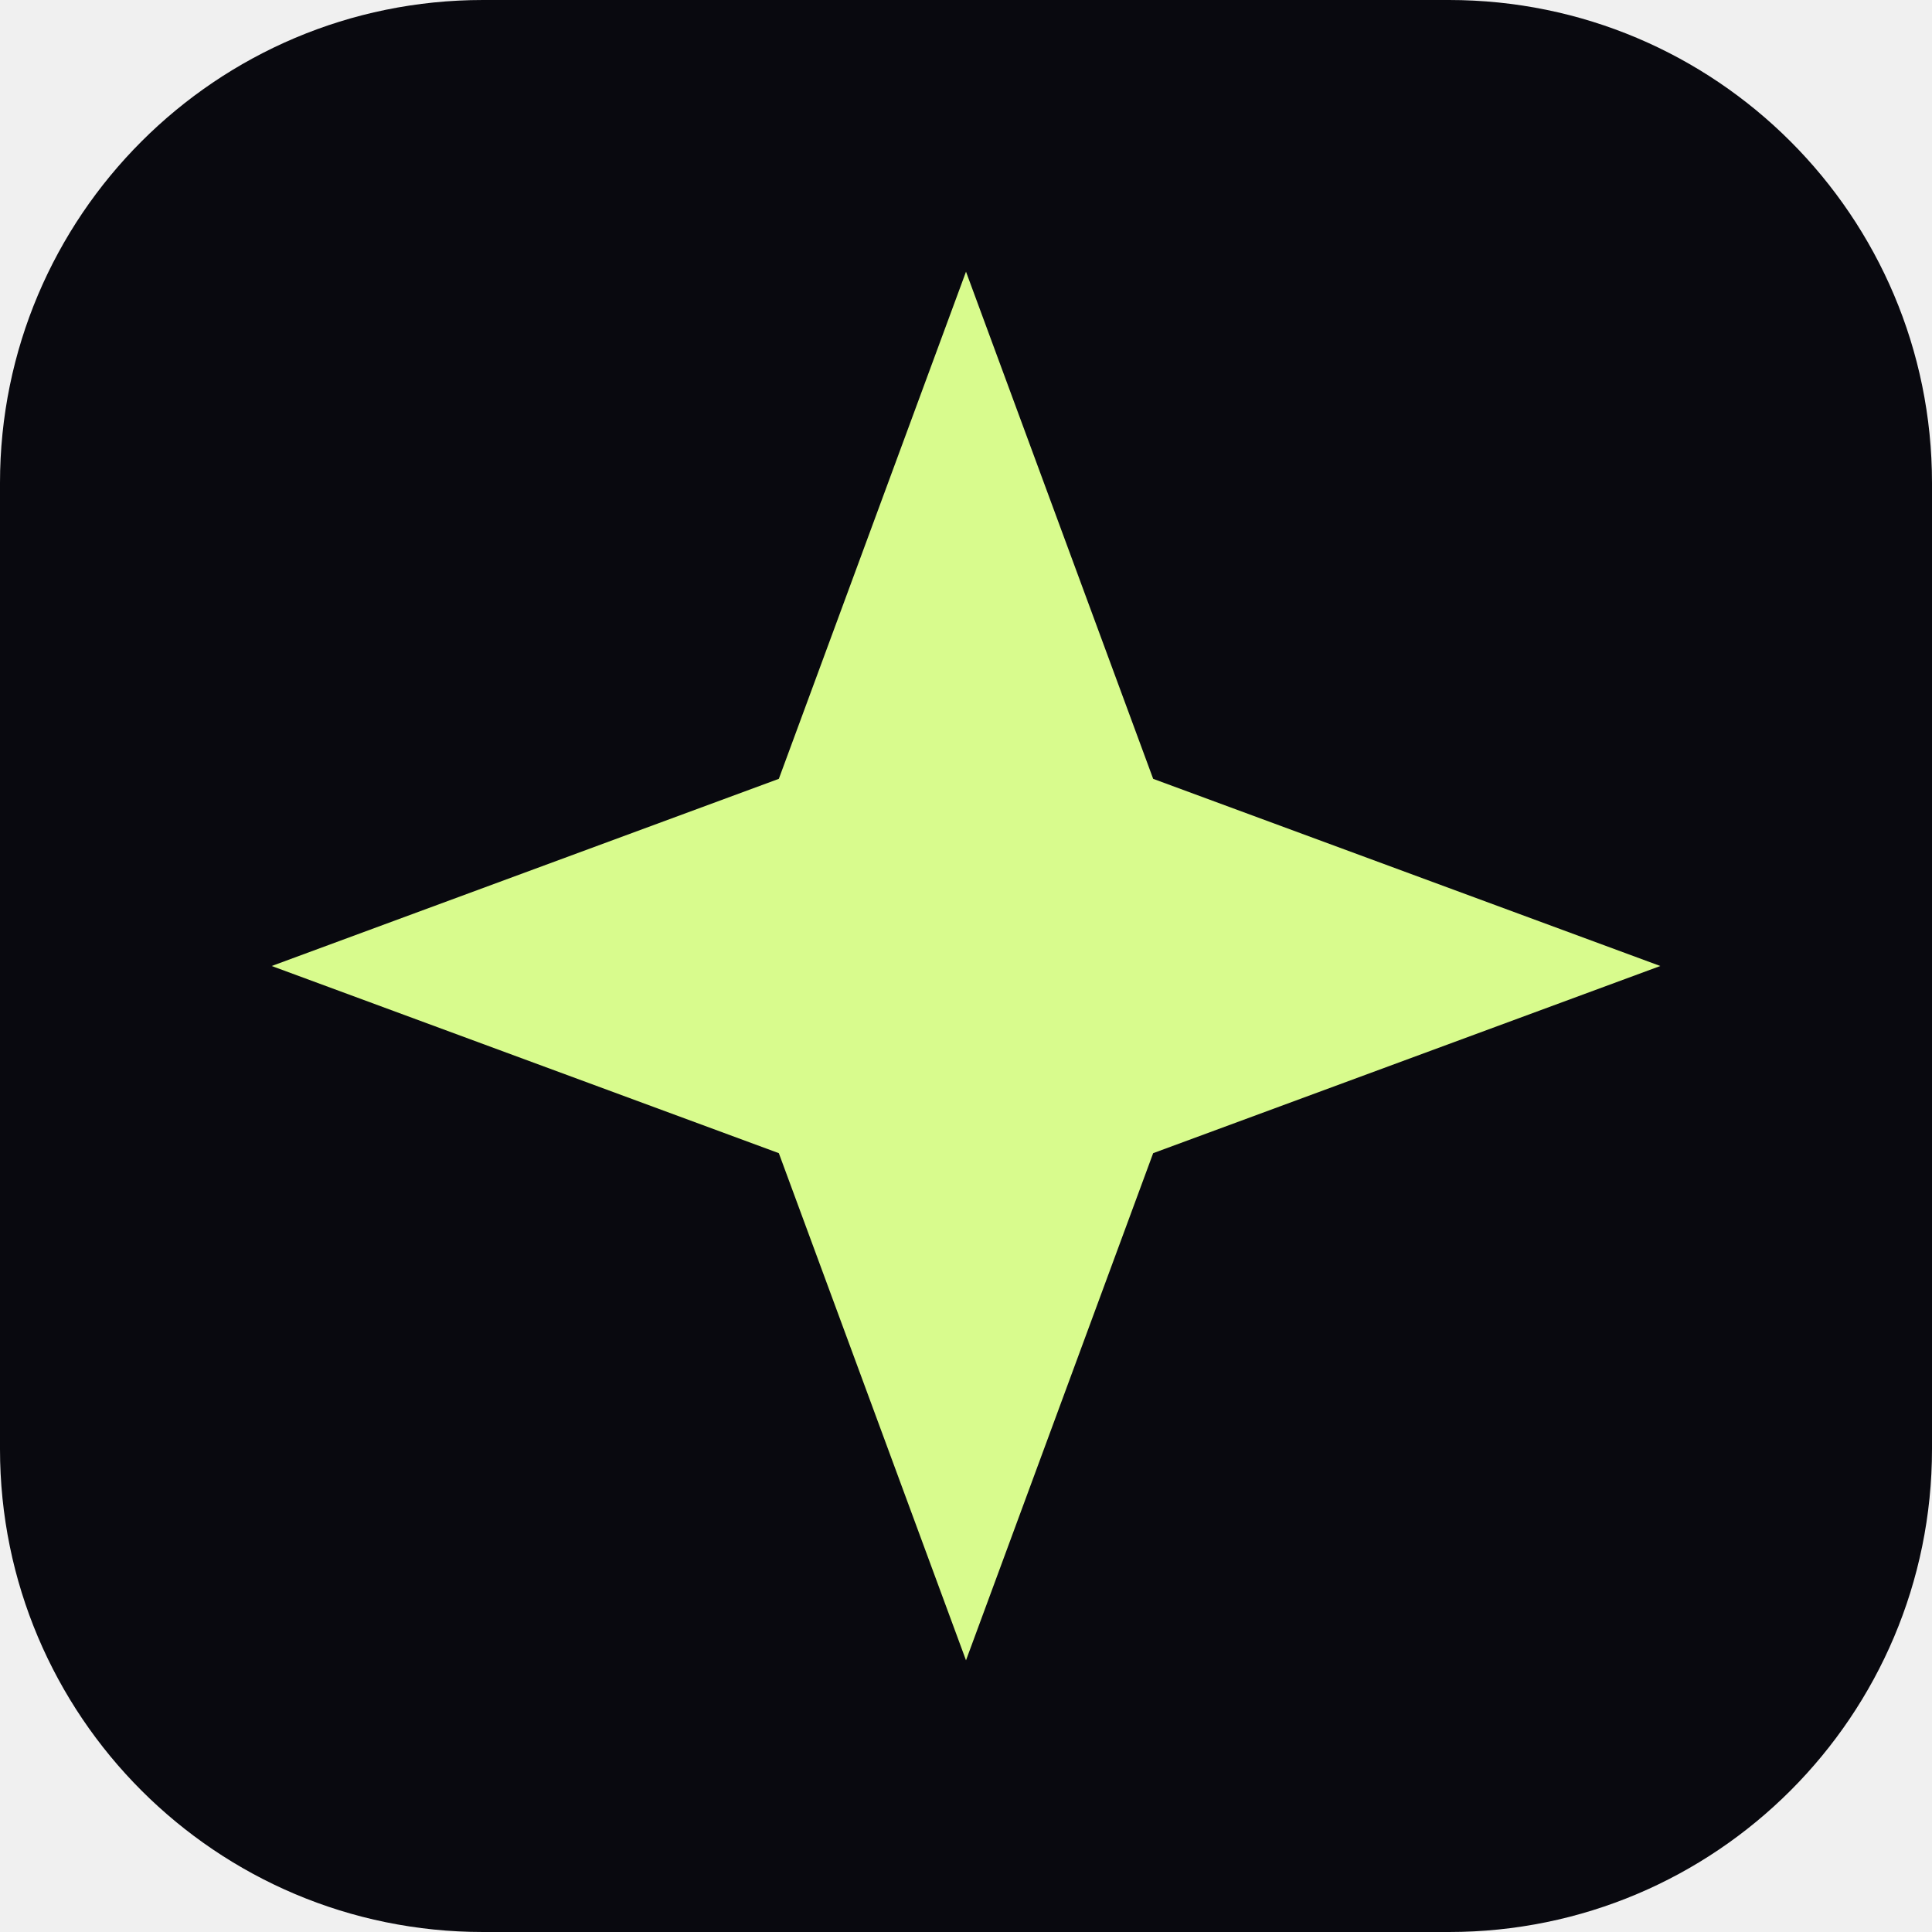
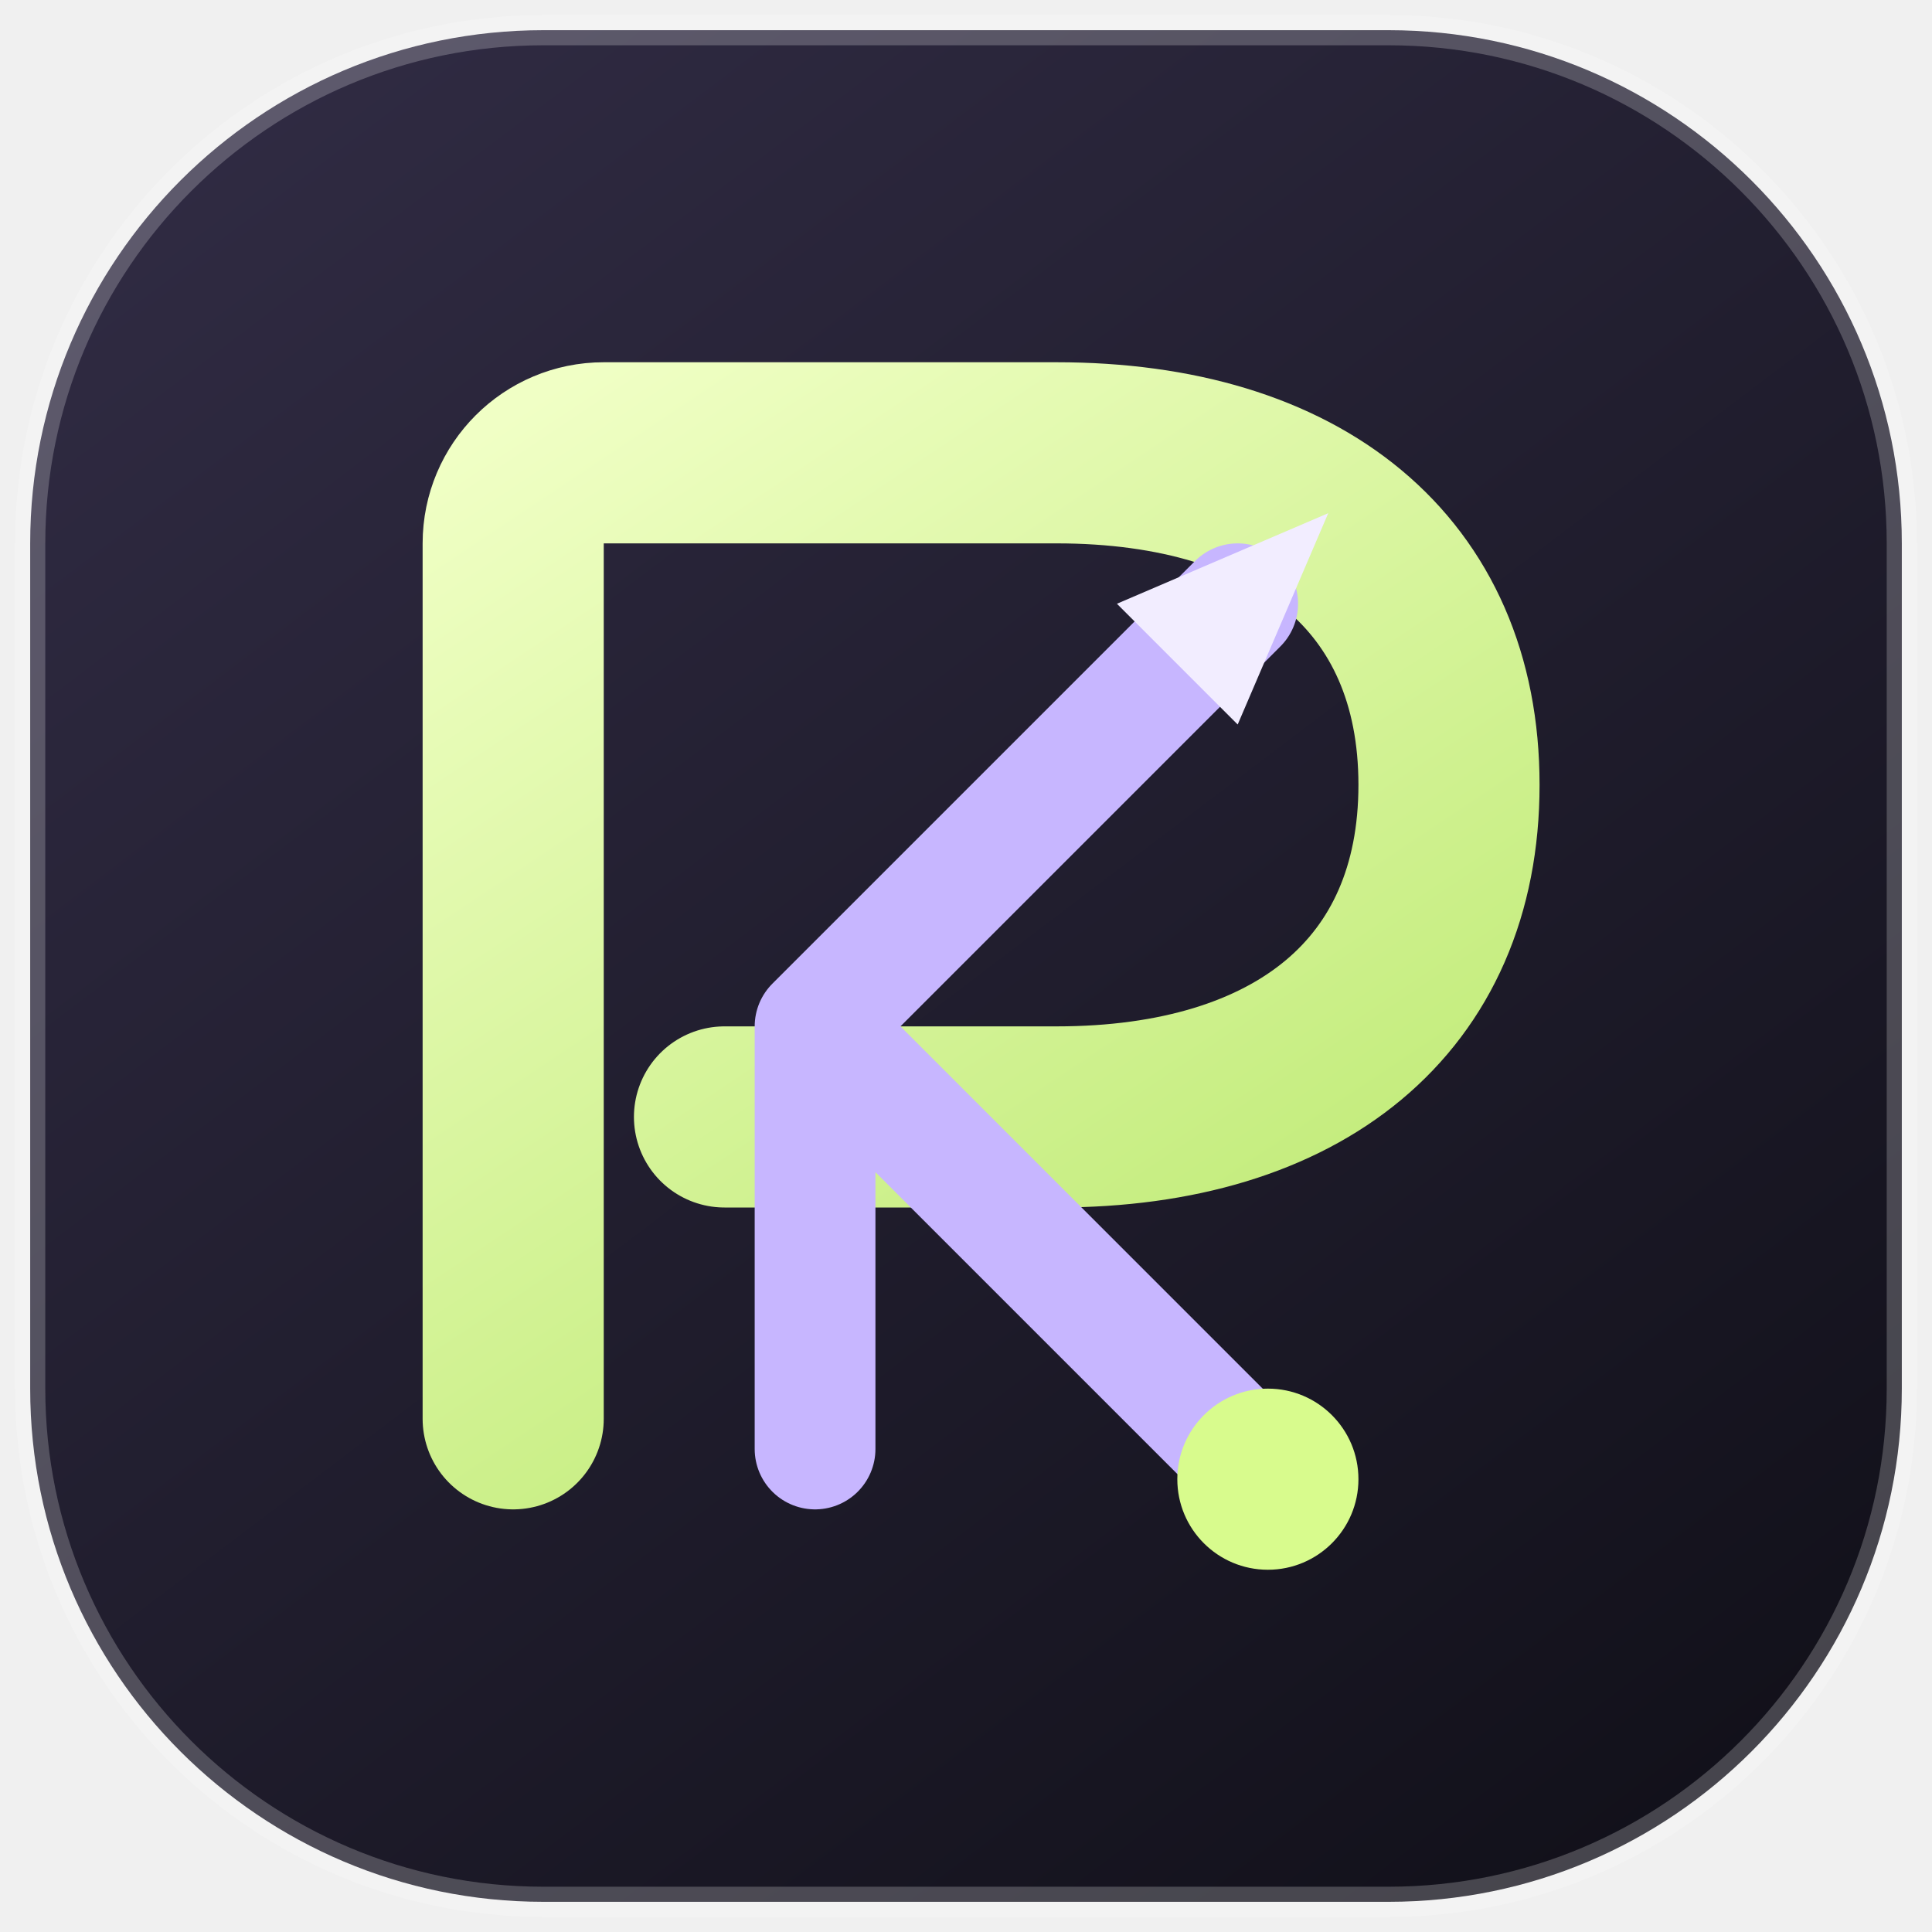
- <svg xmlns="http://www.w3.org/2000/svg" viewBox="0 0 64 64">
-   <rect width="64" height="64" rx="16" fill="#09090f" />
-   <path d="m32 9 6.2 16.8L55 32l-16.8 6.2L32 55l-6.2-16.8L9 32l16.8-6.2Z" fill="#d8fb8d" />
+ <svg xmlns="http://www.w3.org/2000/svg" viewBox="0 0 64 64" fill="none">
+   <defs>
+     <linearGradient id="tile" x1="8" y1="2" x2="55" y2="64" gradientUnits="userSpaceOnUse">
+       <stop stop-color="#302b43" />
+       <stop offset="1" stop-color="#111019" />
+     </linearGradient>
+     <linearGradient id="page" x1="18" y1="13" x2="44" y2="52" gradientUnits="userSpaceOnUse">
+       <stop stop-color="#f0ffc5" />
+       <stop offset="1" stop-color="#b7e768" />
+     </linearGradient>
+   </defs>
+   <rect x="1" y="1" width="62" height="62" rx="17" fill="url(#tile)" stroke="#ffffff" stroke-opacity=".22" />
+   <path d="M17 47V18a3 3 0 0 1 3-3h15c8 0 13 4 13 11s-5 11-13 11H24" stroke="url(#page)" stroke-width="6" stroke-linecap="round" stroke-linejoin="round" />
+   <path d="M27 48V34l14-14M27 34l14 14" stroke="#c7b6ff" stroke-width="4" stroke-linecap="round" stroke-linejoin="round" />
+   <path d="m37 20 7-3-3 7" fill="#f2edff" />
+   <circle cx="42" cy="49" r="3" fill="#d8fb8d" />
</svg>
